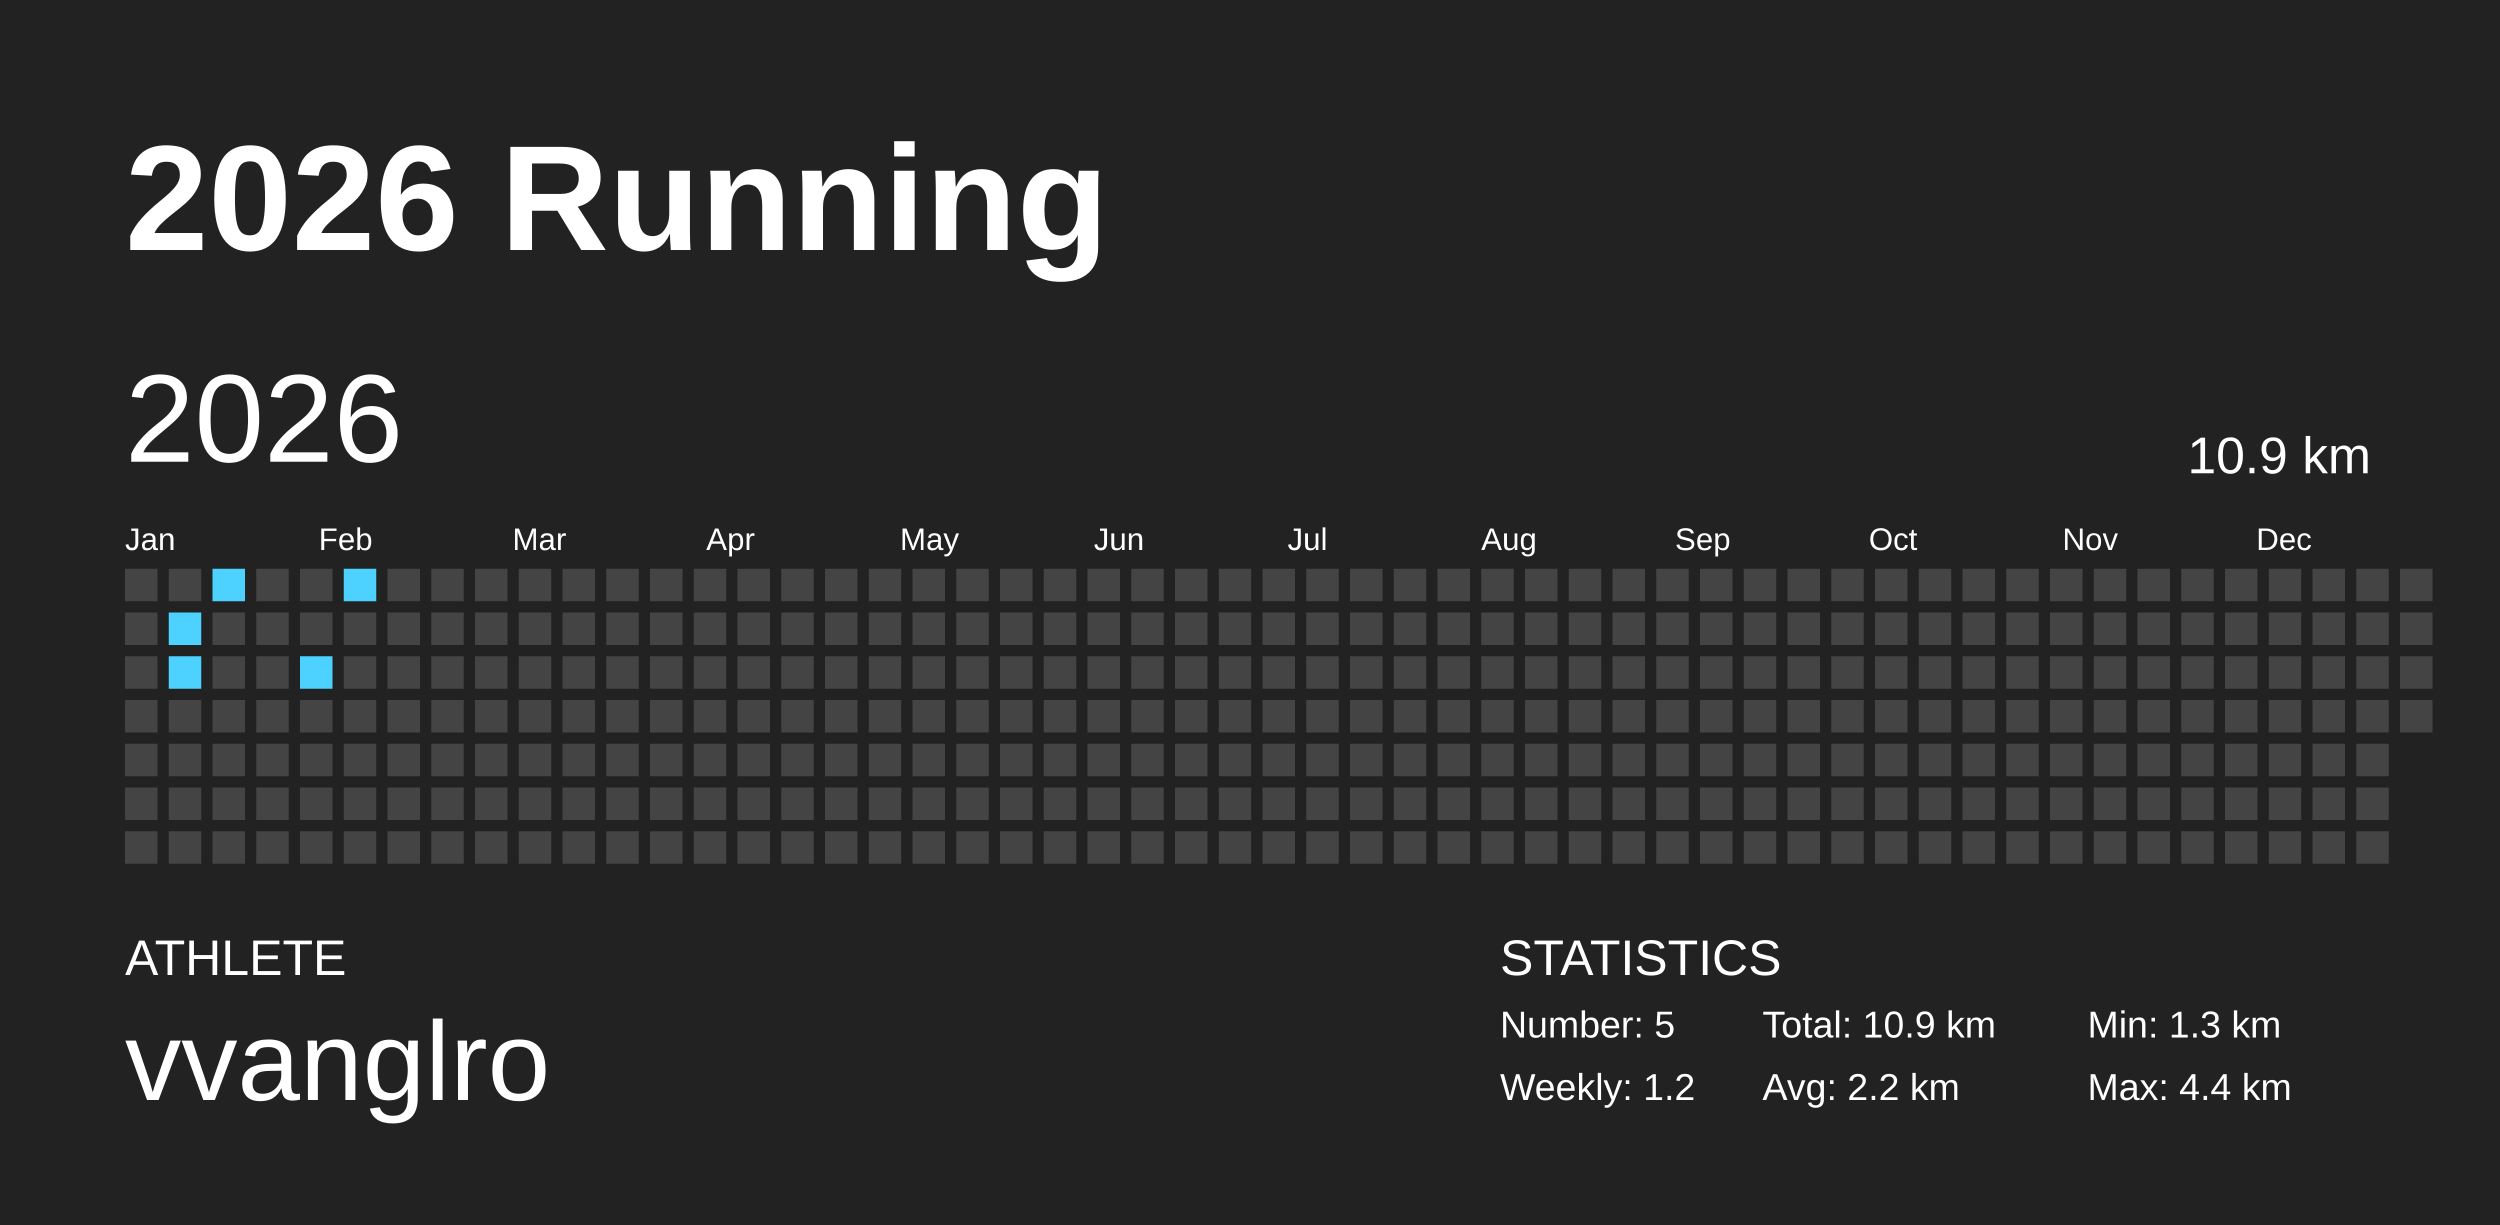
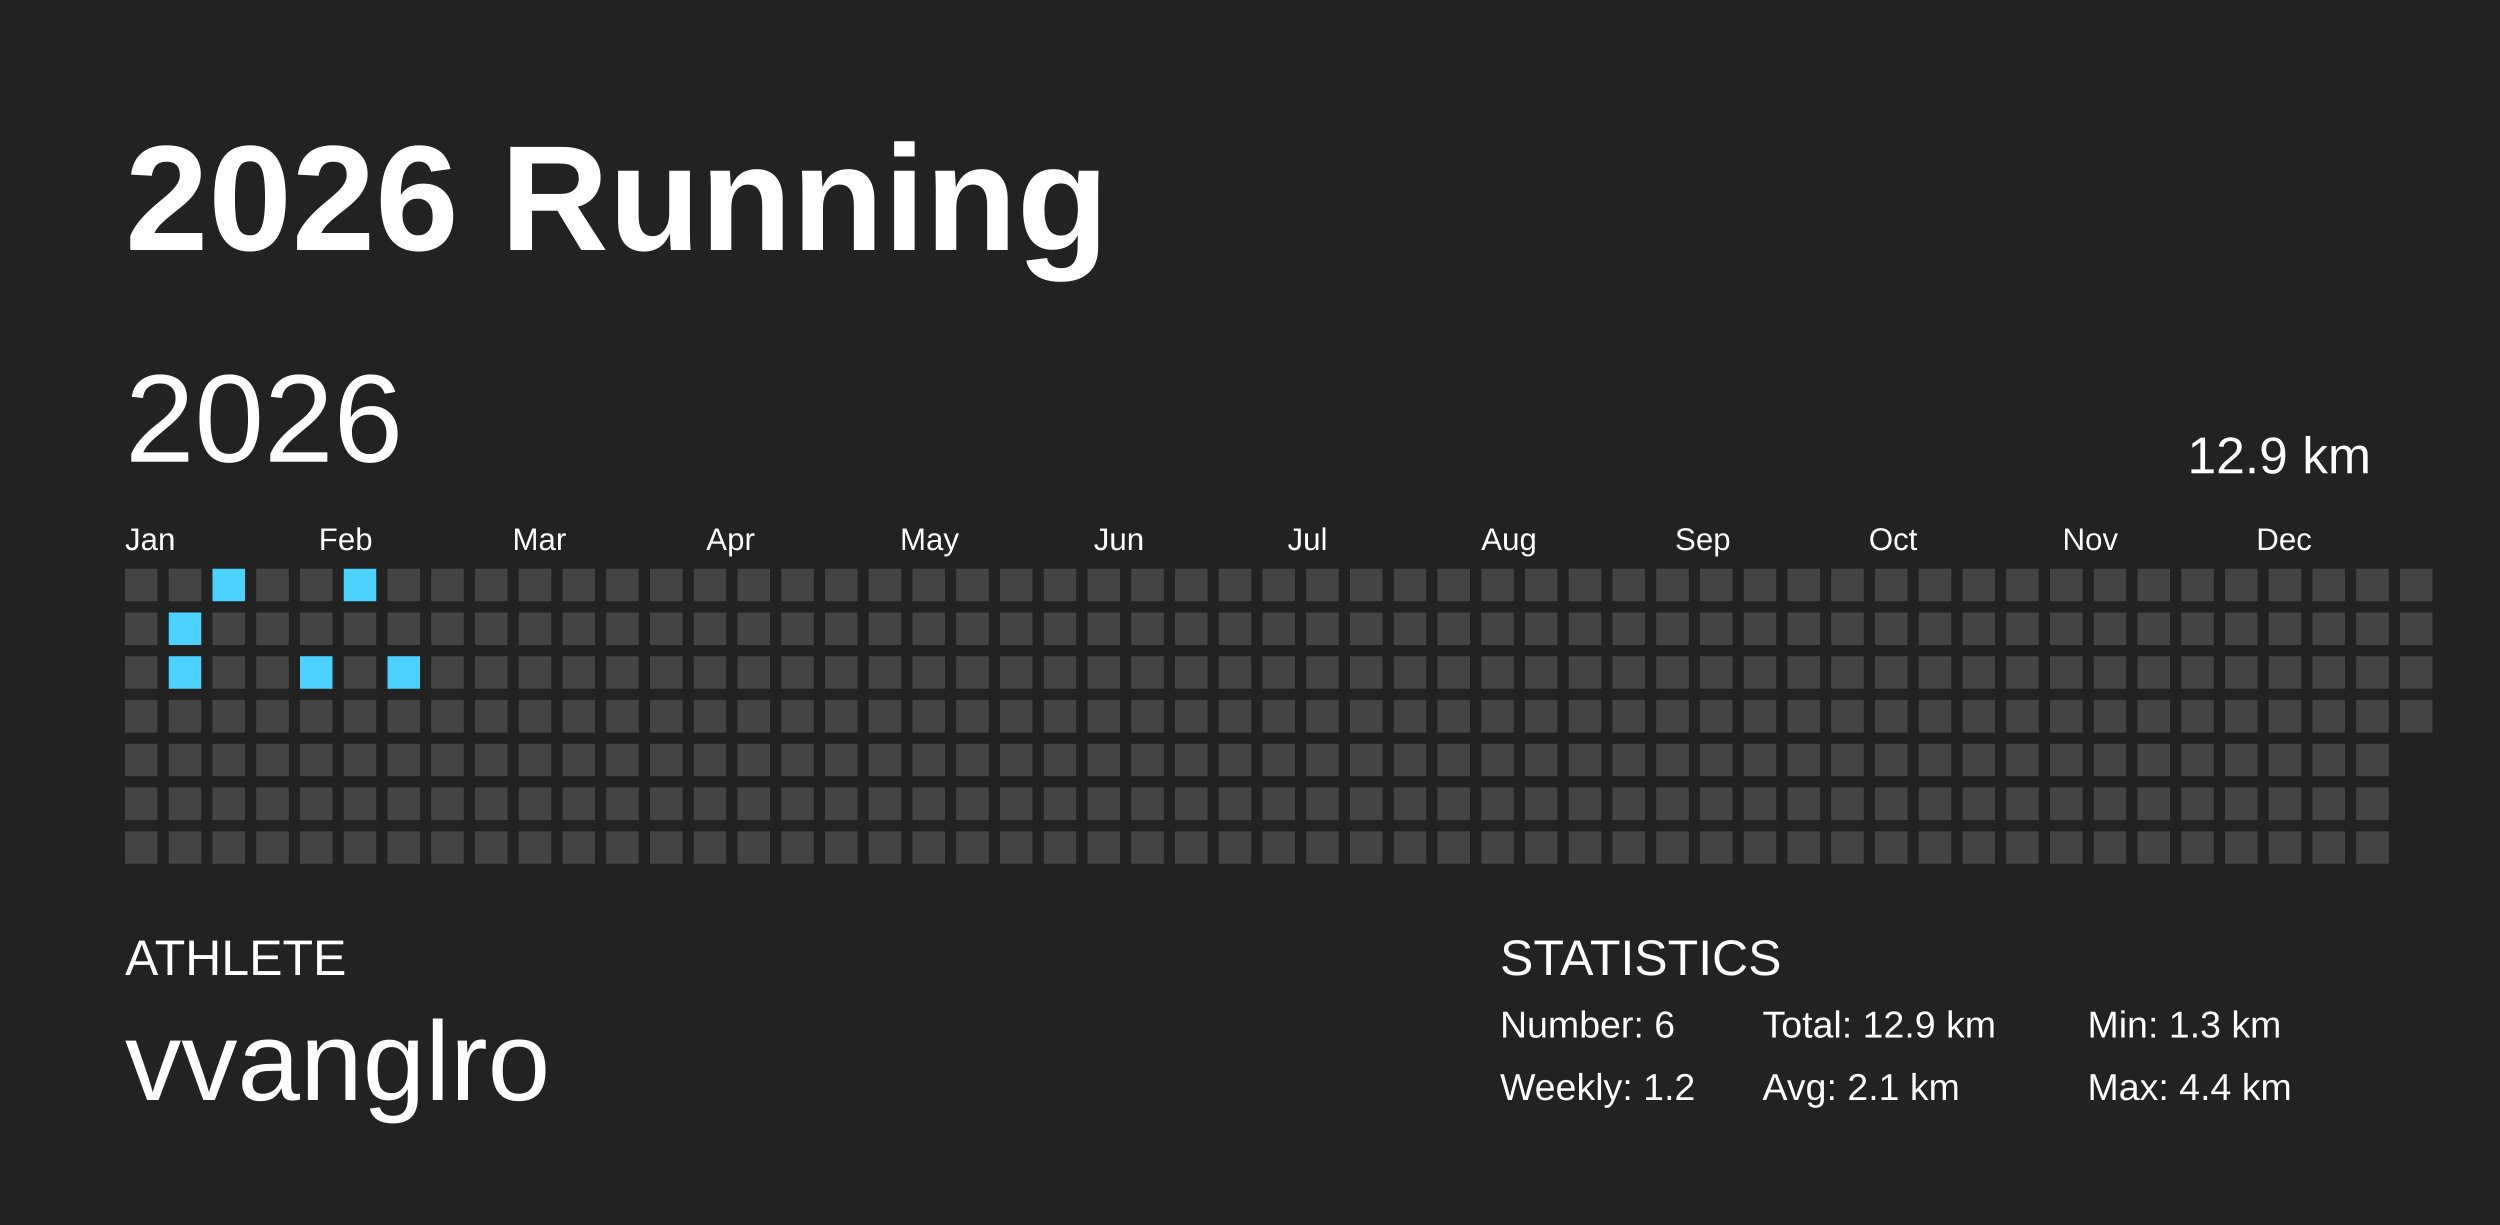
<svg xmlns="http://www.w3.org/2000/svg" baseProfile="full" height="98mm" version="1.1" viewBox="0,0,200,98" width="200mm">
  <defs />
  <rect fill="#222222" height="98" width="200" x="0" y="0" />
  <text fill="#FFFFFF" style="font-size:12px; font-family:Arial; font-weight:bold;" x="10" y="20">2026 Running</text>
  <text fill="#FFFFFF" style="font-size:4px; font-family:Arial" x="10" y="78">ATHLETE</text>
  <text fill="#FFFFFF" style="font-size:9px; font-family:Arial" x="10" y="88">vvanglro</text>
  <text fill="#FFFFFF" style="font-size:4px; font-family:Arial" x="120" y="78">STATISTICS</text>
-   <text fill="#FFFFFF" style="font-size:3px; font-family:Arial" x="120" y="83">Number: 5</text>
+   <text fill="#FFFFFF" style="font-size:3px; font-family:Arial" x="120" y="83">Number: 6</text>
  <text fill="#FFFFFF" style="font-size:3px; font-family:Arial" x="120" y="88">Weekly: 1.2</text>
-   <text fill="#FFFFFF" style="font-size:3px; font-family:Arial" x="141" y="83">Total: 10.9 km</text>
-   <text fill="#FFFFFF" style="font-size:3px; font-family:Arial" x="141" y="88">Avg: 2.2 km</text>
+   <text fill="#FFFFFF" style="font-size:3px; font-family:Arial" x="141" y="83">Total: 12.9 km</text>
+   <text fill="#FFFFFF" style="font-size:3px; font-family:Arial" x="141" y="88">Avg: 2.1 km</text>
  <text fill="#FFFFFF" style="font-size:3px; font-family:Arial" x="167" y="83">Min: 1.3 km</text>
  <text fill="#FFFFFF" style="font-size:3px; font-family:Arial" x="167" y="88">Max: 4.4 km</text>
  <text dominant-baseline="hanging" fill="#FFFFFF" style="font-size:10.0px; font-family:Arial;" x="10" y="30">2026</text>
-   <text dominant-baseline="hanging" fill="#FFFFFF" style="font-size:4.125px; font-family:Arial;" x="175" y="35">10.9 km</text>
+   <text dominant-baseline="hanging" fill="#FFFFFF" style="font-size:4.125px; font-family:Arial;" x="175" y="35">12.9 km</text>
  <text fill="#FFFFFF" style="font-size:2.5px; font-family:Arial" x="10.0" y="44">Jan</text>
  <text fill="#FFFFFF" style="font-size:2.5px; font-family:Arial" x="25.5" y="44">Feb</text>
  <text fill="#FFFFFF" style="font-size:2.5px; font-family:Arial" x="41.0" y="44">Mar</text>
  <text fill="#FFFFFF" style="font-size:2.5px; font-family:Arial" x="56.5" y="44">Apr</text>
  <text fill="#FFFFFF" style="font-size:2.5px; font-family:Arial" x="72.0" y="44">May</text>
  <text fill="#FFFFFF" style="font-size:2.5px; font-family:Arial" x="87.5" y="44">Jun</text>
  <text fill="#FFFFFF" style="font-size:2.5px; font-family:Arial" x="103.0" y="44">Jul</text>
  <text fill="#FFFFFF" style="font-size:2.5px; font-family:Arial" x="118.5" y="44">Aug</text>
  <text fill="#FFFFFF" style="font-size:2.5px; font-family:Arial" x="134.0" y="44">Sep</text>
  <text fill="#FFFFFF" style="font-size:2.5px; font-family:Arial" x="149.5" y="44">Oct</text>
  <text fill="#FFFFFF" style="font-size:2.5px; font-family:Arial" x="165.0" y="44">Nov</text>
  <text fill="#FFFFFF" style="font-size:2.5px; font-family:Arial" x="180.5" y="44">Dec</text>
  <rect fill="#444444" height="2.6" width="2.6" x="10.0" y="45.5" />
  <rect fill="#444444" height="2.6" width="2.6" x="10.0" y="49.0" />
  <rect fill="#444444" height="2.6" width="2.6" x="10.0" y="52.5" />
  <rect fill="#444444" height="2.6" width="2.6" x="10.0" y="56.0" />
  <rect fill="#444444" height="2.6" width="2.6" x="10.0" y="59.5" />
  <rect fill="#444444" height="2.6" width="2.6" x="10.0" y="63.0" />
  <rect fill="#444444" height="2.6" width="2.6" x="10.0" y="66.5" />
  <rect fill="#444444" height="2.6" width="2.6" x="13.5" y="45.5" />
  <rect fill="#4dd2ff" height="2.6" width="2.6" x="13.5" y="49.0" />
  <rect fill="#4dd2ff" height="2.6" width="2.6" x="13.5" y="52.5" />
  <rect fill="#444444" height="2.6" width="2.6" x="13.5" y="56.0" />
  <rect fill="#444444" height="2.6" width="2.6" x="13.5" y="59.5" />
  <rect fill="#444444" height="2.6" width="2.6" x="13.5" y="63.0" />
  <rect fill="#444444" height="2.6" width="2.6" x="13.5" y="66.5" />
  <rect fill="#4dd2ff" height="2.6" width="2.6" x="17.0" y="45.5" />
  <rect fill="#444444" height="2.6" width="2.6" x="17.0" y="49.0" />
  <rect fill="#444444" height="2.6" width="2.6" x="17.0" y="52.5" />
  <rect fill="#444444" height="2.6" width="2.6" x="17.0" y="56.0" />
  <rect fill="#444444" height="2.6" width="2.6" x="17.0" y="59.5" />
  <rect fill="#444444" height="2.6" width="2.6" x="17.0" y="63.0" />
  <rect fill="#444444" height="2.6" width="2.6" x="17.0" y="66.5" />
  <rect fill="#444444" height="2.6" width="2.6" x="20.5" y="45.5" />
  <rect fill="#444444" height="2.6" width="2.6" x="20.5" y="49.0" />
  <rect fill="#444444" height="2.6" width="2.6" x="20.5" y="52.5" />
  <rect fill="#444444" height="2.6" width="2.6" x="20.5" y="56.0" />
  <rect fill="#444444" height="2.6" width="2.6" x="20.5" y="59.5" />
  <rect fill="#444444" height="2.6" width="2.6" x="20.5" y="63.0" />
  <rect fill="#444444" height="2.6" width="2.6" x="20.5" y="66.5" />
  <rect fill="#444444" height="2.6" width="2.6" x="24.0" y="45.5" />
  <rect fill="#444444" height="2.6" width="2.6" x="24.0" y="49.0" />
  <rect fill="#4dd2ff" height="2.6" width="2.6" x="24.0" y="52.5" />
  <rect fill="#444444" height="2.6" width="2.6" x="24.0" y="56.0" />
  <rect fill="#444444" height="2.6" width="2.6" x="24.0" y="59.5" />
  <rect fill="#444444" height="2.6" width="2.6" x="24.0" y="63.0" />
  <rect fill="#444444" height="2.6" width="2.6" x="24.0" y="66.5" />
  <rect fill="#4dd2ff" height="2.6" width="2.6" x="27.5" y="45.5" />
  <rect fill="#444444" height="2.6" width="2.6" x="27.5" y="49.0" />
  <rect fill="#444444" height="2.6" width="2.6" x="27.5" y="52.5" />
  <rect fill="#444444" height="2.6" width="2.6" x="27.5" y="56.0" />
  <rect fill="#444444" height="2.6" width="2.6" x="27.5" y="59.5" />
  <rect fill="#444444" height="2.6" width="2.6" x="27.5" y="63.0" />
  <rect fill="#444444" height="2.6" width="2.6" x="27.5" y="66.5" />
  <rect fill="#444444" height="2.6" width="2.6" x="31.0" y="45.5" />
  <rect fill="#444444" height="2.6" width="2.6" x="31.0" y="49.0" />
-   <rect fill="#444444" height="2.6" width="2.6" x="31.0" y="52.5" />
+   <rect fill="#4dd2ff" height="2.6" width="2.6" x="31.0" y="52.5" />
  <rect fill="#444444" height="2.6" width="2.6" x="31.0" y="56.0" />
  <rect fill="#444444" height="2.6" width="2.6" x="31.0" y="59.5" />
  <rect fill="#444444" height="2.6" width="2.6" x="31.0" y="63.0" />
  <rect fill="#444444" height="2.6" width="2.6" x="31.0" y="66.5" />
  <rect fill="#444444" height="2.6" width="2.6" x="34.5" y="45.5" />
  <rect fill="#444444" height="2.6" width="2.6" x="34.5" y="49.0" />
  <rect fill="#444444" height="2.6" width="2.6" x="34.5" y="52.5" />
  <rect fill="#444444" height="2.6" width="2.6" x="34.5" y="56.0" />
  <rect fill="#444444" height="2.6" width="2.6" x="34.5" y="59.5" />
  <rect fill="#444444" height="2.6" width="2.6" x="34.5" y="63.0" />
  <rect fill="#444444" height="2.6" width="2.6" x="34.5" y="66.5" />
  <rect fill="#444444" height="2.6" width="2.6" x="38.0" y="45.5" />
  <rect fill="#444444" height="2.6" width="2.6" x="38.0" y="49.0" />
  <rect fill="#444444" height="2.6" width="2.6" x="38.0" y="52.5" />
  <rect fill="#444444" height="2.6" width="2.6" x="38.0" y="56.0" />
  <rect fill="#444444" height="2.6" width="2.6" x="38.0" y="59.5" />
  <rect fill="#444444" height="2.6" width="2.6" x="38.0" y="63.0" />
  <rect fill="#444444" height="2.6" width="2.6" x="38.0" y="66.5" />
  <rect fill="#444444" height="2.6" width="2.6" x="41.5" y="45.5" />
  <rect fill="#444444" height="2.6" width="2.6" x="41.5" y="49.0" />
  <rect fill="#444444" height="2.6" width="2.6" x="41.5" y="52.5" />
  <rect fill="#444444" height="2.6" width="2.6" x="41.5" y="56.0" />
  <rect fill="#444444" height="2.6" width="2.6" x="41.5" y="59.5" />
  <rect fill="#444444" height="2.6" width="2.6" x="41.5" y="63.0" />
  <rect fill="#444444" height="2.6" width="2.6" x="41.5" y="66.5" />
  <rect fill="#444444" height="2.6" width="2.6" x="45.0" y="45.5" />
  <rect fill="#444444" height="2.6" width="2.6" x="45.0" y="49.0" />
  <rect fill="#444444" height="2.6" width="2.6" x="45.0" y="52.5" />
  <rect fill="#444444" height="2.6" width="2.6" x="45.0" y="56.0" />
  <rect fill="#444444" height="2.6" width="2.6" x="45.0" y="59.5" />
  <rect fill="#444444" height="2.6" width="2.6" x="45.0" y="63.0" />
  <rect fill="#444444" height="2.6" width="2.6" x="45.0" y="66.5" />
  <rect fill="#444444" height="2.6" width="2.6" x="48.5" y="45.5" />
  <rect fill="#444444" height="2.6" width="2.6" x="48.5" y="49.0" />
  <rect fill="#444444" height="2.6" width="2.6" x="48.5" y="52.5" />
  <rect fill="#444444" height="2.6" width="2.6" x="48.5" y="56.0" />
  <rect fill="#444444" height="2.6" width="2.6" x="48.5" y="59.5" />
  <rect fill="#444444" height="2.6" width="2.6" x="48.5" y="63.0" />
  <rect fill="#444444" height="2.6" width="2.6" x="48.5" y="66.5" />
  <rect fill="#444444" height="2.6" width="2.6" x="52.0" y="45.5" />
  <rect fill="#444444" height="2.6" width="2.6" x="52.0" y="49.0" />
  <rect fill="#444444" height="2.6" width="2.6" x="52.0" y="52.5" />
  <rect fill="#444444" height="2.6" width="2.6" x="52.0" y="56.0" />
  <rect fill="#444444" height="2.6" width="2.6" x="52.0" y="59.5" />
  <rect fill="#444444" height="2.6" width="2.6" x="52.0" y="63.0" />
  <rect fill="#444444" height="2.6" width="2.6" x="52.0" y="66.5" />
  <rect fill="#444444" height="2.6" width="2.6" x="55.5" y="45.5" />
  <rect fill="#444444" height="2.6" width="2.6" x="55.5" y="49.0" />
  <rect fill="#444444" height="2.6" width="2.6" x="55.5" y="52.5" />
  <rect fill="#444444" height="2.6" width="2.6" x="55.5" y="56.0" />
  <rect fill="#444444" height="2.6" width="2.6" x="55.5" y="59.5" />
  <rect fill="#444444" height="2.6" width="2.6" x="55.5" y="63.0" />
  <rect fill="#444444" height="2.6" width="2.6" x="55.5" y="66.5" />
  <rect fill="#444444" height="2.6" width="2.6" x="59.0" y="45.5" />
  <rect fill="#444444" height="2.6" width="2.6" x="59.0" y="49.0" />
  <rect fill="#444444" height="2.6" width="2.6" x="59.0" y="52.5" />
  <rect fill="#444444" height="2.6" width="2.6" x="59.0" y="56.0" />
  <rect fill="#444444" height="2.6" width="2.6" x="59.0" y="59.5" />
  <rect fill="#444444" height="2.6" width="2.6" x="59.0" y="63.0" />
  <rect fill="#444444" height="2.6" width="2.6" x="59.0" y="66.5" />
  <rect fill="#444444" height="2.6" width="2.6" x="62.5" y="45.5" />
  <rect fill="#444444" height="2.6" width="2.6" x="62.5" y="49.0" />
  <rect fill="#444444" height="2.6" width="2.6" x="62.5" y="52.5" />
  <rect fill="#444444" height="2.6" width="2.6" x="62.5" y="56.0" />
  <rect fill="#444444" height="2.6" width="2.6" x="62.5" y="59.5" />
  <rect fill="#444444" height="2.6" width="2.6" x="62.5" y="63.0" />
  <rect fill="#444444" height="2.6" width="2.6" x="62.5" y="66.5" />
  <rect fill="#444444" height="2.6" width="2.6" x="66.0" y="45.5" />
  <rect fill="#444444" height="2.6" width="2.6" x="66.0" y="49.0" />
  <rect fill="#444444" height="2.6" width="2.6" x="66.0" y="52.5" />
  <rect fill="#444444" height="2.6" width="2.6" x="66.0" y="56.0" />
  <rect fill="#444444" height="2.6" width="2.6" x="66.0" y="59.5" />
  <rect fill="#444444" height="2.6" width="2.6" x="66.0" y="63.0" />
  <rect fill="#444444" height="2.6" width="2.6" x="66.0" y="66.5" />
  <rect fill="#444444" height="2.6" width="2.6" x="69.5" y="45.5" />
  <rect fill="#444444" height="2.6" width="2.6" x="69.5" y="49.0" />
  <rect fill="#444444" height="2.6" width="2.6" x="69.5" y="52.5" />
  <rect fill="#444444" height="2.6" width="2.6" x="69.5" y="56.0" />
  <rect fill="#444444" height="2.6" width="2.6" x="69.5" y="59.5" />
  <rect fill="#444444" height="2.6" width="2.6" x="69.5" y="63.0" />
  <rect fill="#444444" height="2.6" width="2.6" x="69.5" y="66.5" />
  <rect fill="#444444" height="2.6" width="2.6" x="73.0" y="45.5" />
  <rect fill="#444444" height="2.6" width="2.6" x="73.0" y="49.0" />
  <rect fill="#444444" height="2.6" width="2.6" x="73.0" y="52.5" />
  <rect fill="#444444" height="2.6" width="2.6" x="73.0" y="56.0" />
  <rect fill="#444444" height="2.6" width="2.6" x="73.0" y="59.5" />
  <rect fill="#444444" height="2.6" width="2.6" x="73.0" y="63.0" />
  <rect fill="#444444" height="2.6" width="2.6" x="73.0" y="66.5" />
  <rect fill="#444444" height="2.6" width="2.6" x="76.5" y="45.5" />
  <rect fill="#444444" height="2.6" width="2.6" x="76.5" y="49.0" />
  <rect fill="#444444" height="2.6" width="2.6" x="76.5" y="52.5" />
  <rect fill="#444444" height="2.6" width="2.6" x="76.5" y="56.0" />
  <rect fill="#444444" height="2.6" width="2.6" x="76.5" y="59.5" />
  <rect fill="#444444" height="2.6" width="2.6" x="76.5" y="63.0" />
  <rect fill="#444444" height="2.6" width="2.6" x="76.5" y="66.5" />
  <rect fill="#444444" height="2.6" width="2.6" x="80.0" y="45.5" />
  <rect fill="#444444" height="2.6" width="2.6" x="80.0" y="49.0" />
  <rect fill="#444444" height="2.6" width="2.6" x="80.0" y="52.5" />
  <rect fill="#444444" height="2.6" width="2.6" x="80.0" y="56.0" />
  <rect fill="#444444" height="2.6" width="2.6" x="80.0" y="59.5" />
  <rect fill="#444444" height="2.6" width="2.6" x="80.0" y="63.0" />
  <rect fill="#444444" height="2.6" width="2.6" x="80.0" y="66.5" />
  <rect fill="#444444" height="2.6" width="2.6" x="83.5" y="45.5" />
  <rect fill="#444444" height="2.6" width="2.6" x="83.5" y="49.0" />
  <rect fill="#444444" height="2.6" width="2.6" x="83.5" y="52.5" />
  <rect fill="#444444" height="2.6" width="2.6" x="83.5" y="56.0" />
  <rect fill="#444444" height="2.6" width="2.6" x="83.5" y="59.5" />
  <rect fill="#444444" height="2.6" width="2.6" x="83.5" y="63.0" />
  <rect fill="#444444" height="2.6" width="2.6" x="83.5" y="66.5" />
  <rect fill="#444444" height="2.6" width="2.6" x="87.0" y="45.5" />
  <rect fill="#444444" height="2.6" width="2.6" x="87.0" y="49.0" />
  <rect fill="#444444" height="2.6" width="2.6" x="87.0" y="52.5" />
  <rect fill="#444444" height="2.6" width="2.6" x="87.0" y="56.0" />
  <rect fill="#444444" height="2.6" width="2.6" x="87.0" y="59.5" />
  <rect fill="#444444" height="2.6" width="2.6" x="87.0" y="63.0" />
  <rect fill="#444444" height="2.6" width="2.6" x="87.0" y="66.5" />
  <rect fill="#444444" height="2.6" width="2.6" x="90.5" y="45.5" />
  <rect fill="#444444" height="2.6" width="2.6" x="90.5" y="49.0" />
  <rect fill="#444444" height="2.6" width="2.6" x="90.5" y="52.5" />
  <rect fill="#444444" height="2.6" width="2.6" x="90.5" y="56.0" />
  <rect fill="#444444" height="2.6" width="2.6" x="90.5" y="59.5" />
  <rect fill="#444444" height="2.6" width="2.6" x="90.5" y="63.0" />
  <rect fill="#444444" height="2.6" width="2.6" x="90.5" y="66.5" />
  <rect fill="#444444" height="2.6" width="2.6" x="94.0" y="45.5" />
  <rect fill="#444444" height="2.6" width="2.6" x="94.0" y="49.0" />
  <rect fill="#444444" height="2.6" width="2.6" x="94.0" y="52.5" />
  <rect fill="#444444" height="2.6" width="2.6" x="94.0" y="56.0" />
  <rect fill="#444444" height="2.6" width="2.6" x="94.0" y="59.5" />
  <rect fill="#444444" height="2.6" width="2.6" x="94.0" y="63.0" />
  <rect fill="#444444" height="2.6" width="2.6" x="94.0" y="66.5" />
  <rect fill="#444444" height="2.6" width="2.6" x="97.5" y="45.5" />
  <rect fill="#444444" height="2.6" width="2.6" x="97.5" y="49.0" />
  <rect fill="#444444" height="2.6" width="2.6" x="97.5" y="52.5" />
  <rect fill="#444444" height="2.6" width="2.6" x="97.5" y="56.0" />
  <rect fill="#444444" height="2.6" width="2.6" x="97.5" y="59.5" />
  <rect fill="#444444" height="2.6" width="2.6" x="97.5" y="63.0" />
  <rect fill="#444444" height="2.6" width="2.6" x="97.5" y="66.5" />
  <rect fill="#444444" height="2.6" width="2.6" x="101.0" y="45.5" />
  <rect fill="#444444" height="2.6" width="2.6" x="101.0" y="49.0" />
  <rect fill="#444444" height="2.6" width="2.6" x="101.0" y="52.5" />
  <rect fill="#444444" height="2.6" width="2.6" x="101.0" y="56.0" />
  <rect fill="#444444" height="2.6" width="2.6" x="101.0" y="59.5" />
  <rect fill="#444444" height="2.6" width="2.6" x="101.0" y="63.0" />
  <rect fill="#444444" height="2.6" width="2.6" x="101.0" y="66.5" />
  <rect fill="#444444" height="2.6" width="2.6" x="104.5" y="45.5" />
  <rect fill="#444444" height="2.6" width="2.6" x="104.5" y="49.0" />
  <rect fill="#444444" height="2.6" width="2.6" x="104.5" y="52.5" />
  <rect fill="#444444" height="2.6" width="2.6" x="104.5" y="56.0" />
  <rect fill="#444444" height="2.6" width="2.6" x="104.5" y="59.5" />
  <rect fill="#444444" height="2.6" width="2.6" x="104.5" y="63.0" />
  <rect fill="#444444" height="2.6" width="2.6" x="104.5" y="66.5" />
  <rect fill="#444444" height="2.6" width="2.6" x="108.0" y="45.5" />
  <rect fill="#444444" height="2.6" width="2.6" x="108.0" y="49.0" />
  <rect fill="#444444" height="2.6" width="2.6" x="108.0" y="52.5" />
  <rect fill="#444444" height="2.6" width="2.6" x="108.0" y="56.0" />
  <rect fill="#444444" height="2.6" width="2.6" x="108.0" y="59.5" />
  <rect fill="#444444" height="2.6" width="2.6" x="108.0" y="63.0" />
  <rect fill="#444444" height="2.6" width="2.6" x="108.0" y="66.5" />
  <rect fill="#444444" height="2.6" width="2.6" x="111.5" y="45.5" />
  <rect fill="#444444" height="2.6" width="2.6" x="111.5" y="49.0" />
  <rect fill="#444444" height="2.6" width="2.6" x="111.5" y="52.5" />
  <rect fill="#444444" height="2.6" width="2.6" x="111.5" y="56.0" />
  <rect fill="#444444" height="2.6" width="2.6" x="111.5" y="59.5" />
  <rect fill="#444444" height="2.6" width="2.6" x="111.5" y="63.0" />
  <rect fill="#444444" height="2.6" width="2.6" x="111.5" y="66.5" />
  <rect fill="#444444" height="2.6" width="2.6" x="115.0" y="45.5" />
  <rect fill="#444444" height="2.6" width="2.6" x="115.0" y="49.0" />
  <rect fill="#444444" height="2.6" width="2.6" x="115.0" y="52.5" />
  <rect fill="#444444" height="2.6" width="2.6" x="115.0" y="56.0" />
  <rect fill="#444444" height="2.6" width="2.6" x="115.0" y="59.5" />
  <rect fill="#444444" height="2.6" width="2.6" x="115.0" y="63.0" />
  <rect fill="#444444" height="2.6" width="2.6" x="115.0" y="66.5" />
  <rect fill="#444444" height="2.6" width="2.6" x="118.5" y="45.5" />
  <rect fill="#444444" height="2.6" width="2.6" x="118.5" y="49.0" />
  <rect fill="#444444" height="2.6" width="2.6" x="118.5" y="52.5" />
  <rect fill="#444444" height="2.6" width="2.6" x="118.5" y="56.0" />
  <rect fill="#444444" height="2.6" width="2.6" x="118.5" y="59.5" />
  <rect fill="#444444" height="2.6" width="2.6" x="118.5" y="63.0" />
  <rect fill="#444444" height="2.6" width="2.6" x="118.5" y="66.5" />
  <rect fill="#444444" height="2.6" width="2.6" x="122.0" y="45.5" />
  <rect fill="#444444" height="2.6" width="2.6" x="122.0" y="49.0" />
  <rect fill="#444444" height="2.6" width="2.6" x="122.0" y="52.5" />
  <rect fill="#444444" height="2.6" width="2.6" x="122.0" y="56.0" />
  <rect fill="#444444" height="2.6" width="2.6" x="122.0" y="59.5" />
  <rect fill="#444444" height="2.6" width="2.6" x="122.0" y="63.0" />
  <rect fill="#444444" height="2.6" width="2.6" x="122.0" y="66.5" />
  <rect fill="#444444" height="2.6" width="2.6" x="125.5" y="45.5" />
  <rect fill="#444444" height="2.6" width="2.6" x="125.5" y="49.0" />
  <rect fill="#444444" height="2.6" width="2.6" x="125.5" y="52.5" />
  <rect fill="#444444" height="2.6" width="2.6" x="125.5" y="56.0" />
  <rect fill="#444444" height="2.6" width="2.6" x="125.5" y="59.5" />
  <rect fill="#444444" height="2.6" width="2.6" x="125.5" y="63.0" />
  <rect fill="#444444" height="2.6" width="2.6" x="125.5" y="66.5" />
  <rect fill="#444444" height="2.6" width="2.6" x="129.0" y="45.5" />
  <rect fill="#444444" height="2.6" width="2.6" x="129.0" y="49.0" />
  <rect fill="#444444" height="2.6" width="2.6" x="129.0" y="52.5" />
  <rect fill="#444444" height="2.6" width="2.6" x="129.0" y="56.0" />
  <rect fill="#444444" height="2.6" width="2.6" x="129.0" y="59.5" />
  <rect fill="#444444" height="2.6" width="2.6" x="129.0" y="63.0" />
  <rect fill="#444444" height="2.6" width="2.6" x="129.0" y="66.5" />
  <rect fill="#444444" height="2.6" width="2.6" x="132.5" y="45.5" />
  <rect fill="#444444" height="2.6" width="2.6" x="132.5" y="49.0" />
  <rect fill="#444444" height="2.6" width="2.6" x="132.5" y="52.5" />
  <rect fill="#444444" height="2.6" width="2.6" x="132.5" y="56.0" />
  <rect fill="#444444" height="2.6" width="2.6" x="132.5" y="59.5" />
  <rect fill="#444444" height="2.6" width="2.6" x="132.5" y="63.0" />
  <rect fill="#444444" height="2.6" width="2.6" x="132.5" y="66.5" />
  <rect fill="#444444" height="2.6" width="2.6" x="136.0" y="45.5" />
  <rect fill="#444444" height="2.6" width="2.6" x="136.0" y="49.0" />
  <rect fill="#444444" height="2.6" width="2.6" x="136.0" y="52.5" />
  <rect fill="#444444" height="2.6" width="2.6" x="136.0" y="56.0" />
  <rect fill="#444444" height="2.6" width="2.6" x="136.0" y="59.5" />
  <rect fill="#444444" height="2.6" width="2.6" x="136.0" y="63.0" />
  <rect fill="#444444" height="2.6" width="2.6" x="136.0" y="66.5" />
  <rect fill="#444444" height="2.6" width="2.6" x="139.5" y="45.5" />
  <rect fill="#444444" height="2.6" width="2.6" x="139.5" y="49.0" />
  <rect fill="#444444" height="2.6" width="2.6" x="139.5" y="52.5" />
  <rect fill="#444444" height="2.6" width="2.6" x="139.5" y="56.0" />
  <rect fill="#444444" height="2.6" width="2.6" x="139.5" y="59.5" />
  <rect fill="#444444" height="2.6" width="2.6" x="139.5" y="63.0" />
  <rect fill="#444444" height="2.6" width="2.6" x="139.5" y="66.5" />
  <rect fill="#444444" height="2.6" width="2.6" x="143.0" y="45.5" />
  <rect fill="#444444" height="2.6" width="2.6" x="143.0" y="49.0" />
  <rect fill="#444444" height="2.6" width="2.6" x="143.0" y="52.5" />
  <rect fill="#444444" height="2.6" width="2.6" x="143.0" y="56.0" />
  <rect fill="#444444" height="2.6" width="2.6" x="143.0" y="59.5" />
  <rect fill="#444444" height="2.6" width="2.6" x="143.0" y="63.0" />
  <rect fill="#444444" height="2.6" width="2.6" x="143.0" y="66.5" />
  <rect fill="#444444" height="2.6" width="2.6" x="146.5" y="45.5" />
  <rect fill="#444444" height="2.6" width="2.6" x="146.5" y="49.0" />
  <rect fill="#444444" height="2.6" width="2.6" x="146.5" y="52.5" />
  <rect fill="#444444" height="2.6" width="2.6" x="146.5" y="56.0" />
  <rect fill="#444444" height="2.6" width="2.6" x="146.5" y="59.5" />
  <rect fill="#444444" height="2.6" width="2.6" x="146.5" y="63.0" />
  <rect fill="#444444" height="2.6" width="2.6" x="146.5" y="66.5" />
  <rect fill="#444444" height="2.6" width="2.6" x="150.0" y="45.5" />
  <rect fill="#444444" height="2.6" width="2.6" x="150.0" y="49.0" />
  <rect fill="#444444" height="2.6" width="2.6" x="150.0" y="52.5" />
  <rect fill="#444444" height="2.6" width="2.6" x="150.0" y="56.0" />
  <rect fill="#444444" height="2.6" width="2.6" x="150.0" y="59.5" />
  <rect fill="#444444" height="2.6" width="2.6" x="150.0" y="63.0" />
  <rect fill="#444444" height="2.6" width="2.6" x="150.0" y="66.5" />
  <rect fill="#444444" height="2.6" width="2.6" x="153.5" y="45.5" />
  <rect fill="#444444" height="2.6" width="2.6" x="153.5" y="49.0" />
  <rect fill="#444444" height="2.6" width="2.6" x="153.5" y="52.5" />
  <rect fill="#444444" height="2.6" width="2.6" x="153.5" y="56.0" />
  <rect fill="#444444" height="2.6" width="2.6" x="153.5" y="59.5" />
  <rect fill="#444444" height="2.6" width="2.6" x="153.5" y="63.0" />
  <rect fill="#444444" height="2.6" width="2.6" x="153.5" y="66.5" />
  <rect fill="#444444" height="2.6" width="2.6" x="157.0" y="45.5" />
  <rect fill="#444444" height="2.6" width="2.6" x="157.0" y="49.0" />
  <rect fill="#444444" height="2.6" width="2.6" x="157.0" y="52.5" />
  <rect fill="#444444" height="2.6" width="2.6" x="157.0" y="56.0" />
  <rect fill="#444444" height="2.6" width="2.6" x="157.0" y="59.5" />
  <rect fill="#444444" height="2.6" width="2.6" x="157.0" y="63.0" />
  <rect fill="#444444" height="2.6" width="2.6" x="157.0" y="66.5" />
  <rect fill="#444444" height="2.6" width="2.6" x="160.5" y="45.5" />
  <rect fill="#444444" height="2.6" width="2.6" x="160.5" y="49.0" />
  <rect fill="#444444" height="2.6" width="2.6" x="160.5" y="52.5" />
  <rect fill="#444444" height="2.6" width="2.6" x="160.5" y="56.0" />
  <rect fill="#444444" height="2.6" width="2.6" x="160.5" y="59.5" />
  <rect fill="#444444" height="2.6" width="2.6" x="160.5" y="63.0" />
  <rect fill="#444444" height="2.6" width="2.6" x="160.5" y="66.5" />
  <rect fill="#444444" height="2.6" width="2.6" x="164.0" y="45.5" />
  <rect fill="#444444" height="2.6" width="2.6" x="164.0" y="49.0" />
  <rect fill="#444444" height="2.6" width="2.6" x="164.0" y="52.5" />
  <rect fill="#444444" height="2.6" width="2.6" x="164.0" y="56.0" />
  <rect fill="#444444" height="2.6" width="2.6" x="164.0" y="59.5" />
  <rect fill="#444444" height="2.6" width="2.6" x="164.0" y="63.0" />
  <rect fill="#444444" height="2.6" width="2.6" x="164.0" y="66.5" />
  <rect fill="#444444" height="2.6" width="2.6" x="167.5" y="45.5" />
  <rect fill="#444444" height="2.6" width="2.6" x="167.5" y="49.0" />
  <rect fill="#444444" height="2.6" width="2.6" x="167.5" y="52.5" />
  <rect fill="#444444" height="2.6" width="2.6" x="167.5" y="56.0" />
  <rect fill="#444444" height="2.6" width="2.6" x="167.5" y="59.5" />
  <rect fill="#444444" height="2.6" width="2.6" x="167.5" y="63.0" />
  <rect fill="#444444" height="2.6" width="2.6" x="167.5" y="66.5" />
  <rect fill="#444444" height="2.6" width="2.6" x="171.0" y="45.5" />
  <rect fill="#444444" height="2.6" width="2.6" x="171.0" y="49.0" />
  <rect fill="#444444" height="2.6" width="2.6" x="171.0" y="52.5" />
  <rect fill="#444444" height="2.6" width="2.6" x="171.0" y="56.0" />
  <rect fill="#444444" height="2.6" width="2.6" x="171.0" y="59.5" />
  <rect fill="#444444" height="2.6" width="2.6" x="171.0" y="63.0" />
  <rect fill="#444444" height="2.6" width="2.6" x="171.0" y="66.5" />
  <rect fill="#444444" height="2.6" width="2.6" x="174.5" y="45.5" />
  <rect fill="#444444" height="2.6" width="2.6" x="174.5" y="49.0" />
  <rect fill="#444444" height="2.6" width="2.6" x="174.5" y="52.5" />
  <rect fill="#444444" height="2.6" width="2.6" x="174.5" y="56.0" />
  <rect fill="#444444" height="2.6" width="2.6" x="174.5" y="59.5" />
  <rect fill="#444444" height="2.6" width="2.6" x="174.5" y="63.0" />
  <rect fill="#444444" height="2.6" width="2.6" x="174.5" y="66.5" />
  <rect fill="#444444" height="2.6" width="2.6" x="178.0" y="45.5" />
  <rect fill="#444444" height="2.6" width="2.6" x="178.0" y="49.0" />
  <rect fill="#444444" height="2.6" width="2.6" x="178.0" y="52.5" />
  <rect fill="#444444" height="2.6" width="2.6" x="178.0" y="56.0" />
  <rect fill="#444444" height="2.6" width="2.6" x="178.0" y="59.5" />
  <rect fill="#444444" height="2.6" width="2.6" x="178.0" y="63.0" />
  <rect fill="#444444" height="2.6" width="2.6" x="178.0" y="66.5" />
  <rect fill="#444444" height="2.6" width="2.6" x="181.5" y="45.5" />
  <rect fill="#444444" height="2.6" width="2.6" x="181.5" y="49.0" />
  <rect fill="#444444" height="2.6" width="2.6" x="181.5" y="52.5" />
  <rect fill="#444444" height="2.6" width="2.6" x="181.5" y="56.0" />
  <rect fill="#444444" height="2.6" width="2.6" x="181.5" y="59.5" />
  <rect fill="#444444" height="2.6" width="2.6" x="181.5" y="63.0" />
  <rect fill="#444444" height="2.6" width="2.6" x="181.5" y="66.5" />
  <rect fill="#444444" height="2.6" width="2.6" x="185.0" y="45.5" />
  <rect fill="#444444" height="2.6" width="2.6" x="185.0" y="49.0" />
  <rect fill="#444444" height="2.6" width="2.6" x="185.0" y="52.5" />
  <rect fill="#444444" height="2.6" width="2.6" x="185.0" y="56.0" />
  <rect fill="#444444" height="2.6" width="2.6" x="185.0" y="59.5" />
  <rect fill="#444444" height="2.6" width="2.6" x="185.0" y="63.0" />
  <rect fill="#444444" height="2.6" width="2.6" x="185.0" y="66.5" />
  <rect fill="#444444" height="2.6" width="2.6" x="188.5" y="45.5" />
  <rect fill="#444444" height="2.6" width="2.6" x="188.5" y="49.0" />
  <rect fill="#444444" height="2.6" width="2.6" x="188.5" y="52.5" />
  <rect fill="#444444" height="2.6" width="2.6" x="188.5" y="56.0" />
  <rect fill="#444444" height="2.6" width="2.6" x="188.5" y="59.5" />
  <rect fill="#444444" height="2.6" width="2.6" x="188.5" y="63.0" />
  <rect fill="#444444" height="2.6" width="2.6" x="188.5" y="66.5" />
  <rect fill="#444444" height="2.6" width="2.6" x="192.0" y="45.5" />
  <rect fill="#444444" height="2.6" width="2.6" x="192.0" y="49.0" />
  <rect fill="#444444" height="2.6" width="2.6" x="192.0" y="52.5" />
  <rect fill="#444444" height="2.6" width="2.6" x="192.0" y="56.0" />
</svg>
